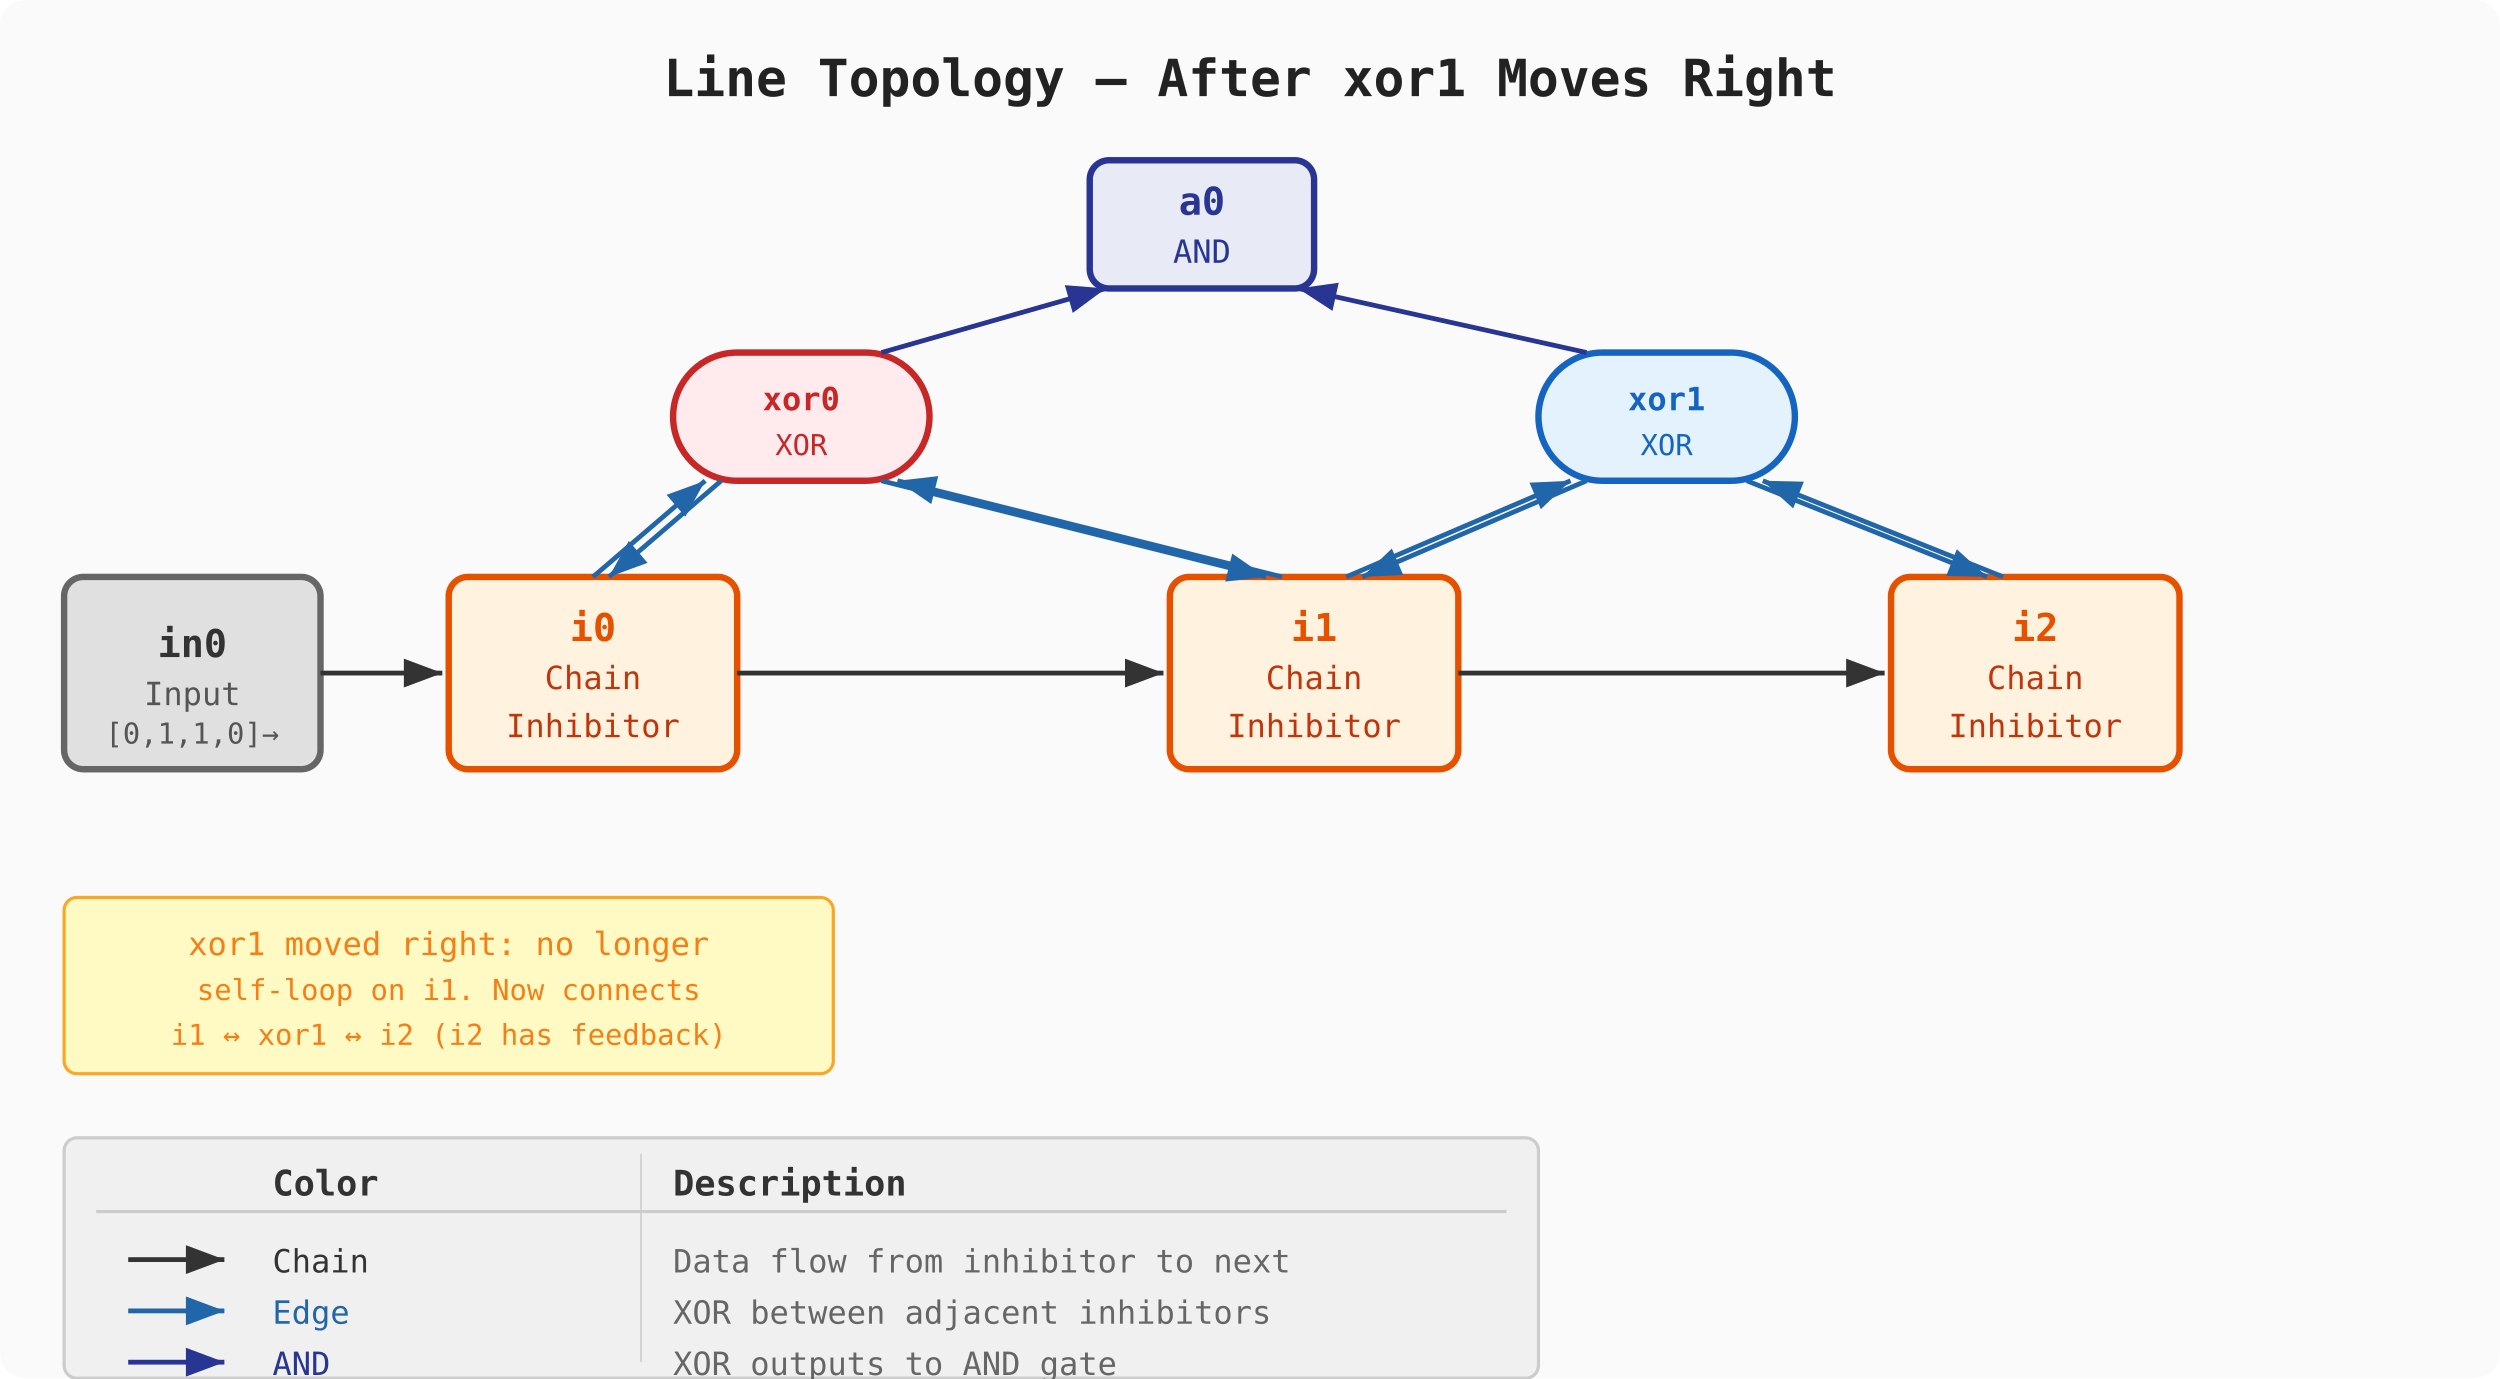
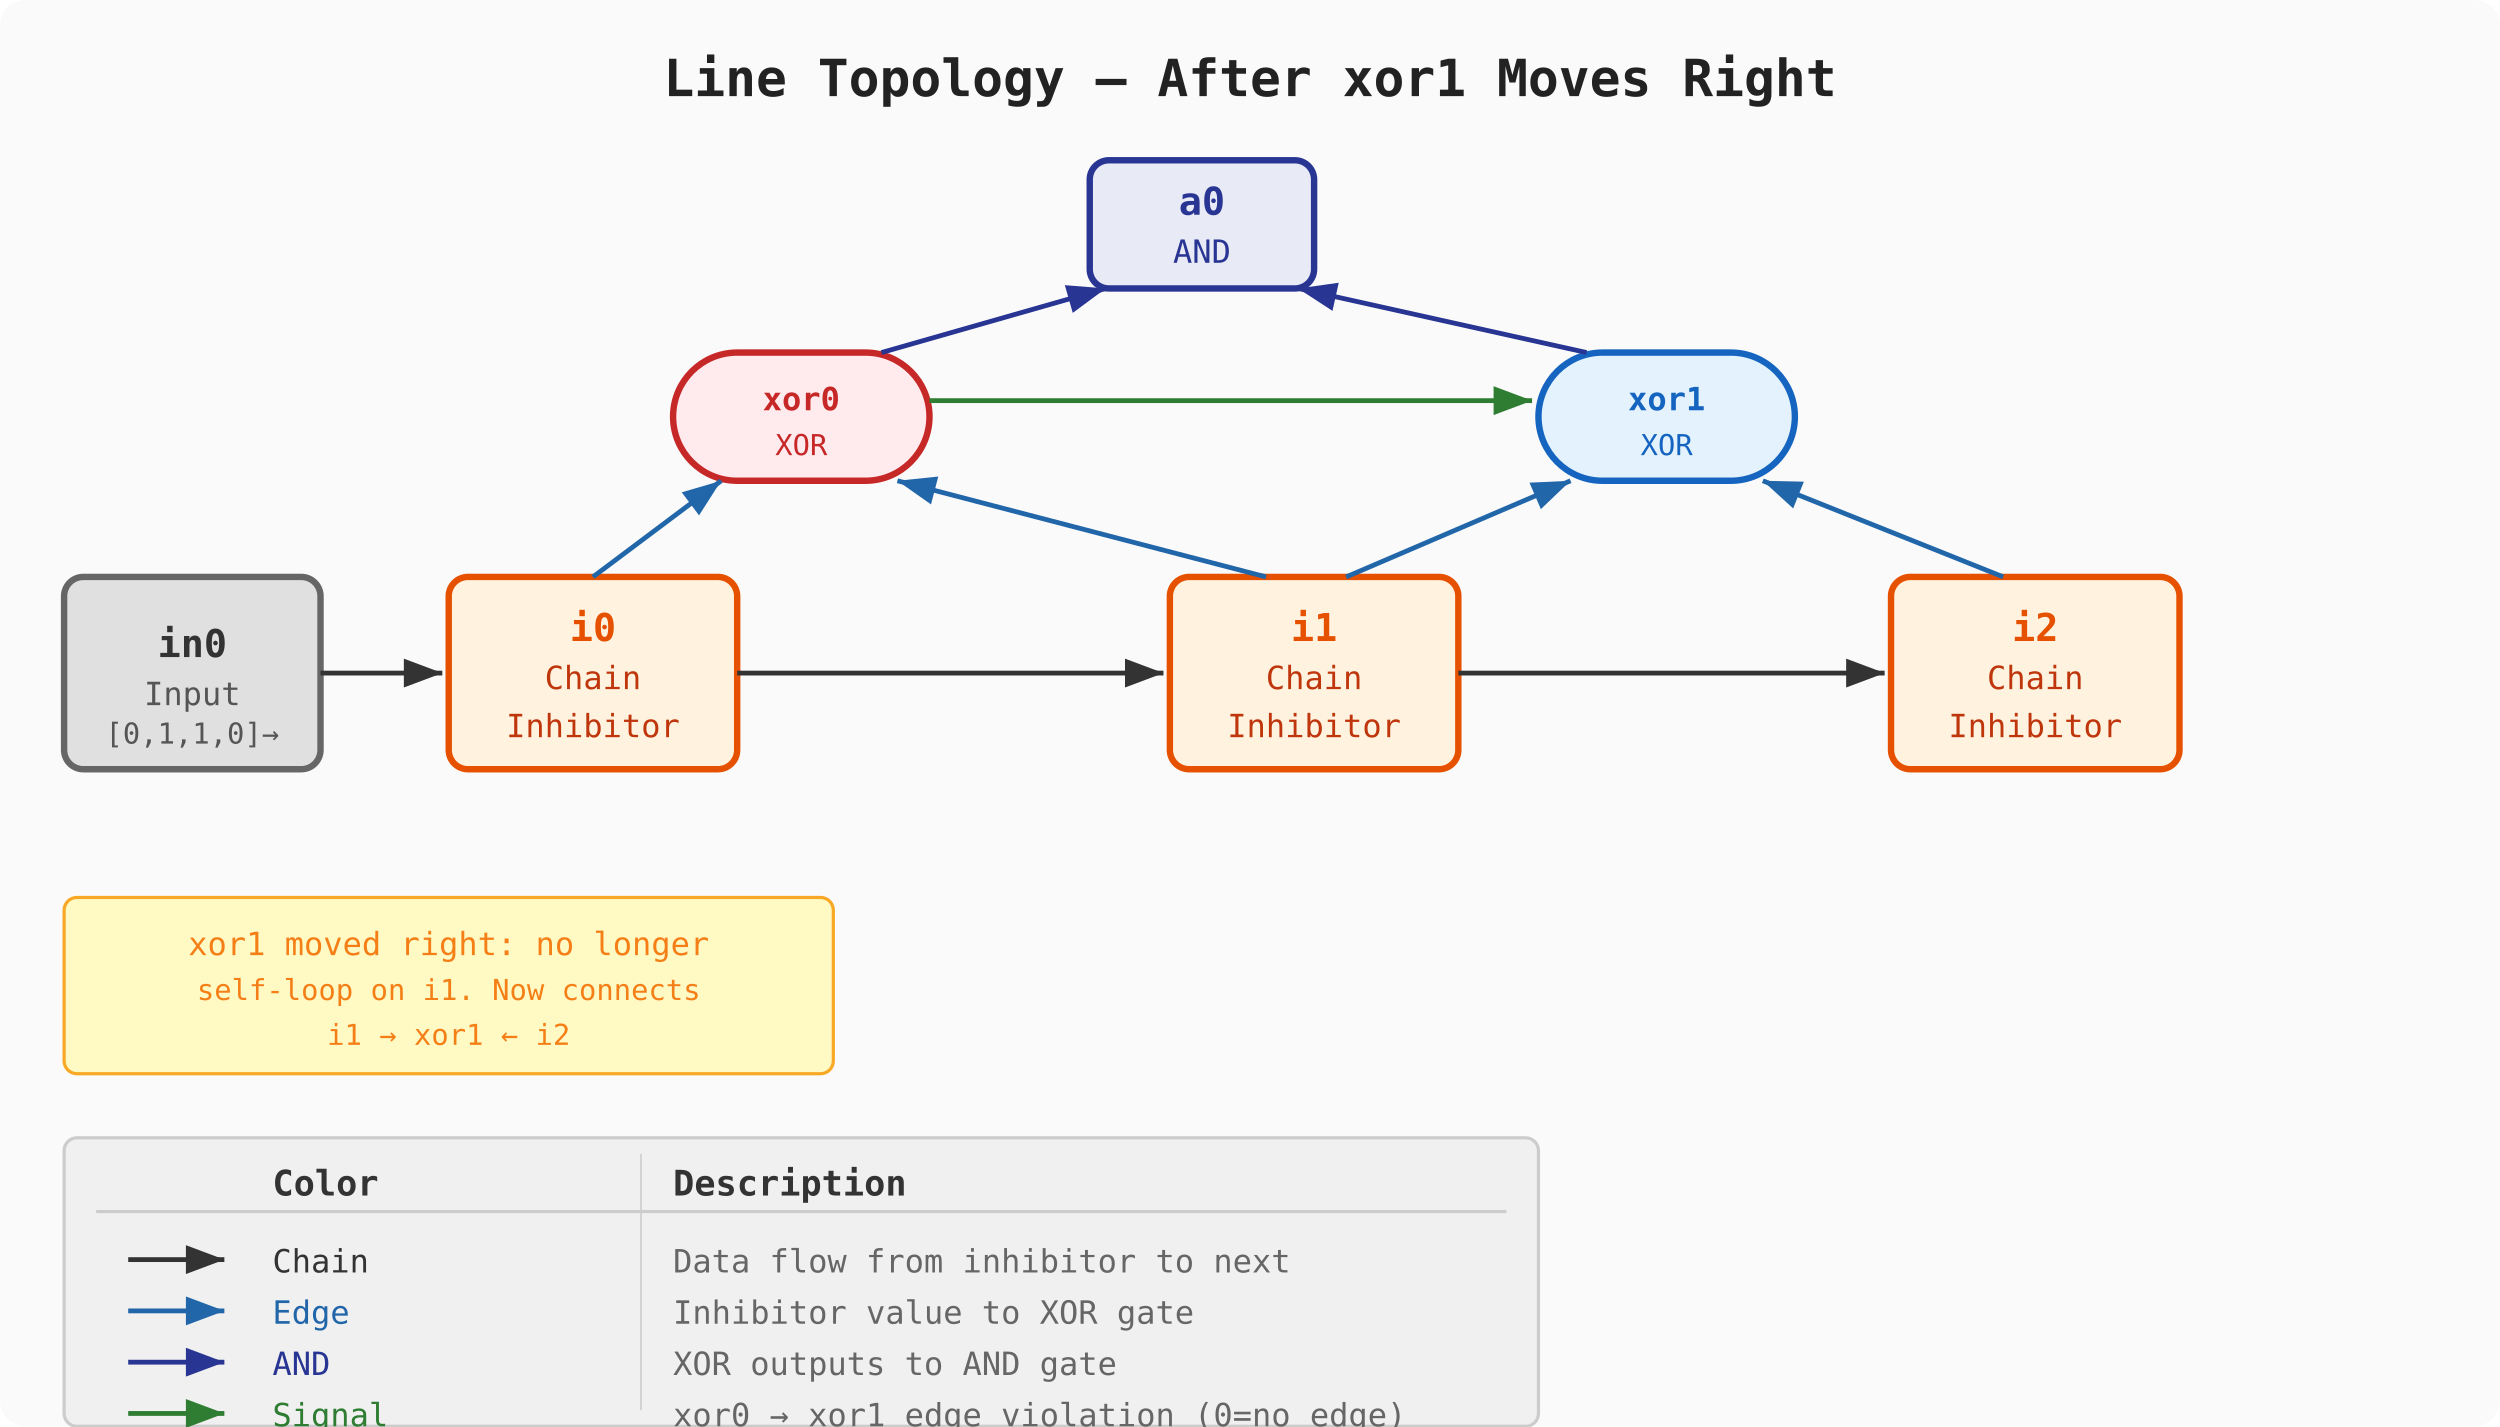
- <svg xmlns="http://www.w3.org/2000/svg" viewBox="0 0 780 430" font-family="monospace" font-size="12">
+ <svg xmlns="http://www.w3.org/2000/svg" viewBox="0 0 780 445" font-family="monospace" font-size="12">
  <defs>
    <marker id="arrow" markerWidth="8" markerHeight="6" refX="8" refY="3" orient="auto">
      <path d="M0,0 L8,3 L0,6" fill="#333" />
    </marker>
    <marker id="arrow-blue" markerWidth="8" markerHeight="6" refX="8" refY="3" orient="auto">
      <path d="M0,0 L8,3 L0,6" fill="#2266aa" />
    </marker>
    <marker id="arrow-indigo" markerWidth="8" markerHeight="6" refX="8" refY="3" orient="auto">
      <path d="M0,0 L8,3 L0,6" fill="#283593" />
    </marker>
+     <marker id="arrow-green" markerWidth="8" markerHeight="6" refX="8" refY="3" orient="auto">
+       <path d="M0,0 L8,3 L0,6" fill="#2e7d32" />
+     </marker>
  </defs>
-   <rect width="780" height="430" fill="#fafafa" rx="8" />
+   <rect width="780" height="445" fill="#fafafa" rx="8" />
  <text x="390" y="30" text-anchor="middle" font-size="16" font-weight="bold" fill="#222">Line Topology — After xor1 Moves Right</text>
  <rect x="340" y="50" width="70" height="40" fill="#e8eaf6" stroke="#283593" rx="6" stroke-width="2" />
  <text x="375" y="67" text-anchor="middle" font-weight="bold" fill="#283593">a0</text>
  <text x="375" y="82" text-anchor="middle" font-size="10" fill="#283593">AND</text>
  <rect x="210" y="110" width="80" height="40" fill="#ffebee" stroke="#c62828" rx="20" stroke-width="2" />
  <text x="250" y="128" text-anchor="middle" font-weight="bold" font-size="10" fill="#c62828">xor0</text>
  <text x="250" y="142" text-anchor="middle" font-size="9" fill="#c62828">XOR</text>
  <rect x="480" y="110" width="80" height="40" fill="#e3f2fd" stroke="#1565c0" rx="20" stroke-width="2" />
  <text x="520" y="128" text-anchor="middle" font-weight="bold" font-size="10" fill="#1565c0">xor1</text>
  <text x="520" y="142" text-anchor="middle" font-size="9" fill="#1565c0">XOR</text>
  <rect x="20" y="180" width="80" height="60" fill="#e0e0e0" stroke="#666" rx="6" stroke-width="2" />
  <text x="60" y="205" text-anchor="middle" font-weight="bold" fill="#333">in0</text>
  <text x="60" y="220" text-anchor="middle" font-size="10" fill="#555">Input</text>
  <text x="60" y="232" text-anchor="middle" font-size="9" fill="#555">[0,1,1,0]→</text>
  <rect x="140" y="180" width="90" height="60" fill="#fff3e0" stroke="#e65100" rx="6" stroke-width="2" />
  <text x="185" y="200" text-anchor="middle" font-weight="bold" fill="#e65100">i0</text>
  <text x="185" y="215" text-anchor="middle" font-size="10" fill="#bf360c">Chain</text>
  <text x="185" y="230" text-anchor="middle" font-size="10" fill="#bf360c">Inhibitor</text>
  <rect x="365" y="180" width="90" height="60" fill="#fff3e0" stroke="#e65100" rx="6" stroke-width="2" />
  <text x="410" y="200" text-anchor="middle" font-weight="bold" fill="#e65100">i1</text>
  <text x="410" y="215" text-anchor="middle" font-size="10" fill="#bf360c">Chain</text>
  <text x="410" y="230" text-anchor="middle" font-size="10" fill="#bf360c">Inhibitor</text>
  <rect x="590" y="180" width="90" height="60" fill="#fff3e0" stroke="#e65100" rx="6" stroke-width="2" />
  <text x="635" y="200" text-anchor="middle" font-weight="bold" fill="#e65100">i2</text>
  <text x="635" y="215" text-anchor="middle" font-size="10" fill="#bf360c">Chain</text>
  <text x="635" y="230" text-anchor="middle" font-size="10" fill="#bf360c">Inhibitor</text>
  <line x1="100" y1="210" x2="138" y2="210" stroke="#333" stroke-width="1.5" marker-end="url(#arrow)" />
  <line x1="230" y1="210" x2="363" y2="210" stroke="#333" stroke-width="1.5" marker-end="url(#arrow)" />
  <line x1="455" y1="210" x2="588" y2="210" stroke="#333" stroke-width="1.5" marker-end="url(#arrow)" />
-   <line x1="185" y1="180" x2="220" y2="150" stroke="#2266aa" stroke-width="1.5" marker-end="url(#arrow-blue)" />
-   <line x1="225" y1="150" x2="190" y2="180" stroke="#2266aa" stroke-width="1.5" marker-end="url(#arrow-blue)" />
-   <line x1="400" y1="180" x2="280" y2="150" stroke="#2266aa" stroke-width="1.5" marker-end="url(#arrow-blue)" />
-   <line x1="275" y1="150" x2="395" y2="180" stroke="#2266aa" stroke-width="1.5" marker-end="url(#arrow-blue)" />
+   <line x1="185" y1="180" x2="225" y2="150" stroke="#2266aa" stroke-width="1.5" marker-end="url(#arrow-blue)" />
+   <line x1="395" y1="180" x2="280" y2="150" stroke="#2266aa" stroke-width="1.5" marker-end="url(#arrow-blue)" />
  <line x1="420" y1="180" x2="490" y2="150" stroke="#2266aa" stroke-width="1.5" marker-end="url(#arrow-blue)" />
-   <line x1="495" y1="150" x2="425" y2="180" stroke="#2266aa" stroke-width="1.5" marker-end="url(#arrow-blue)" />
  <line x1="625" y1="180" x2="550" y2="150" stroke="#2266aa" stroke-width="1.5" marker-end="url(#arrow-blue)" />
-   <line x1="545" y1="150" x2="620" y2="180" stroke="#2266aa" stroke-width="1.5" marker-end="url(#arrow-blue)" />
  <line x1="275" y1="110" x2="345" y2="90" stroke="#283593" stroke-width="1.5" marker-end="url(#arrow-indigo)" />
  <line x1="495" y1="110" x2="405" y2="90" stroke="#283593" stroke-width="1.5" marker-end="url(#arrow-indigo)" />
+   <line x1="290" y1="125" x2="478" y2="125" stroke="#2e7d32" stroke-width="1.5" marker-end="url(#arrow-green)" />
  <rect x="20" y="280" width="240" height="55" fill="#fff9c4" stroke="#f9a825" rx="4" />
  <text x="140" y="298" text-anchor="middle" font-size="10" fill="#f57f17">xor1 moved right: no longer</text>
  <text x="140" y="312" text-anchor="middle" font-size="9" fill="#f57f17">self-loop on i1. Now connects</text>
-   <text x="140" y="326" text-anchor="middle" font-size="9" fill="#f57f17">i1 ↔ xor1 ↔ i2 (i2 has feedback)</text>
-   <rect x="20" y="355" width="460" height="75" fill="#f0f0f0" rx="4" stroke="#ccc" />
+   <text x="140" y="326" text-anchor="middle" font-size="9" fill="#f57f17">i1 → xor1 ← i2</text>
+   <rect x="20" y="355" width="460" height="90" fill="#f0f0f0" rx="4" stroke="#ccc" />
  <text x="85" y="373" text-anchor="start" font-weight="bold" fill="#333" font-size="11">Color</text>
  <text x="210" y="373" text-anchor="start" font-weight="bold" fill="#333" font-size="11">Description</text>
  <line x1="30" y1="378" x2="470" y2="378" stroke="#ccc" stroke-width="1" />
-   <line x1="200" y1="360" x2="200" y2="425" stroke="#ccc" stroke-width="0.5" />
+   <line x1="200" y1="360" x2="200" y2="440" stroke="#ccc" stroke-width="0.5" />
  <line x1="40" y1="393" x2="70" y2="393" stroke="#333" stroke-width="1.5" marker-end="url(#arrow)" />
  <text x="85" y="397" text-anchor="start" fill="#333" font-size="10">Chain</text>
  <text x="210" y="397" text-anchor="start" fill="#666" font-size="10">Data flow from inhibitor to next</text>
  <line x1="40" y1="409" x2="70" y2="409" stroke="#2266aa" stroke-width="1.5" marker-end="url(#arrow-blue)" />
  <text x="85" y="413" text-anchor="start" fill="#2266aa" font-size="10">Edge</text>
-   <text x="210" y="413" text-anchor="start" fill="#666" font-size="10">XOR between adjacent inhibitors</text>
+   <text x="210" y="413" text-anchor="start" fill="#666" font-size="10">Inhibitor value to XOR gate</text>
  <line x1="40" y1="425" x2="70" y2="425" stroke="#283593" stroke-width="1.5" marker-end="url(#arrow-indigo)" />
  <text x="85" y="429" text-anchor="start" fill="#283593" font-size="10">AND</text>
  <text x="210" y="429" text-anchor="start" fill="#666" font-size="10">XOR outputs to AND gate</text>
+   <line x1="40" y1="441" x2="70" y2="441" stroke="#2e7d32" stroke-width="1.5" marker-end="url(#arrow-green)" />
+   <text x="85" y="445" text-anchor="start" fill="#2e7d32" font-size="10">Signal</text>
+   <text x="210" y="445" text-anchor="start" fill="#666" font-size="10">xor0 → xor1 edge violation (0=no edge)</text>
</svg>
